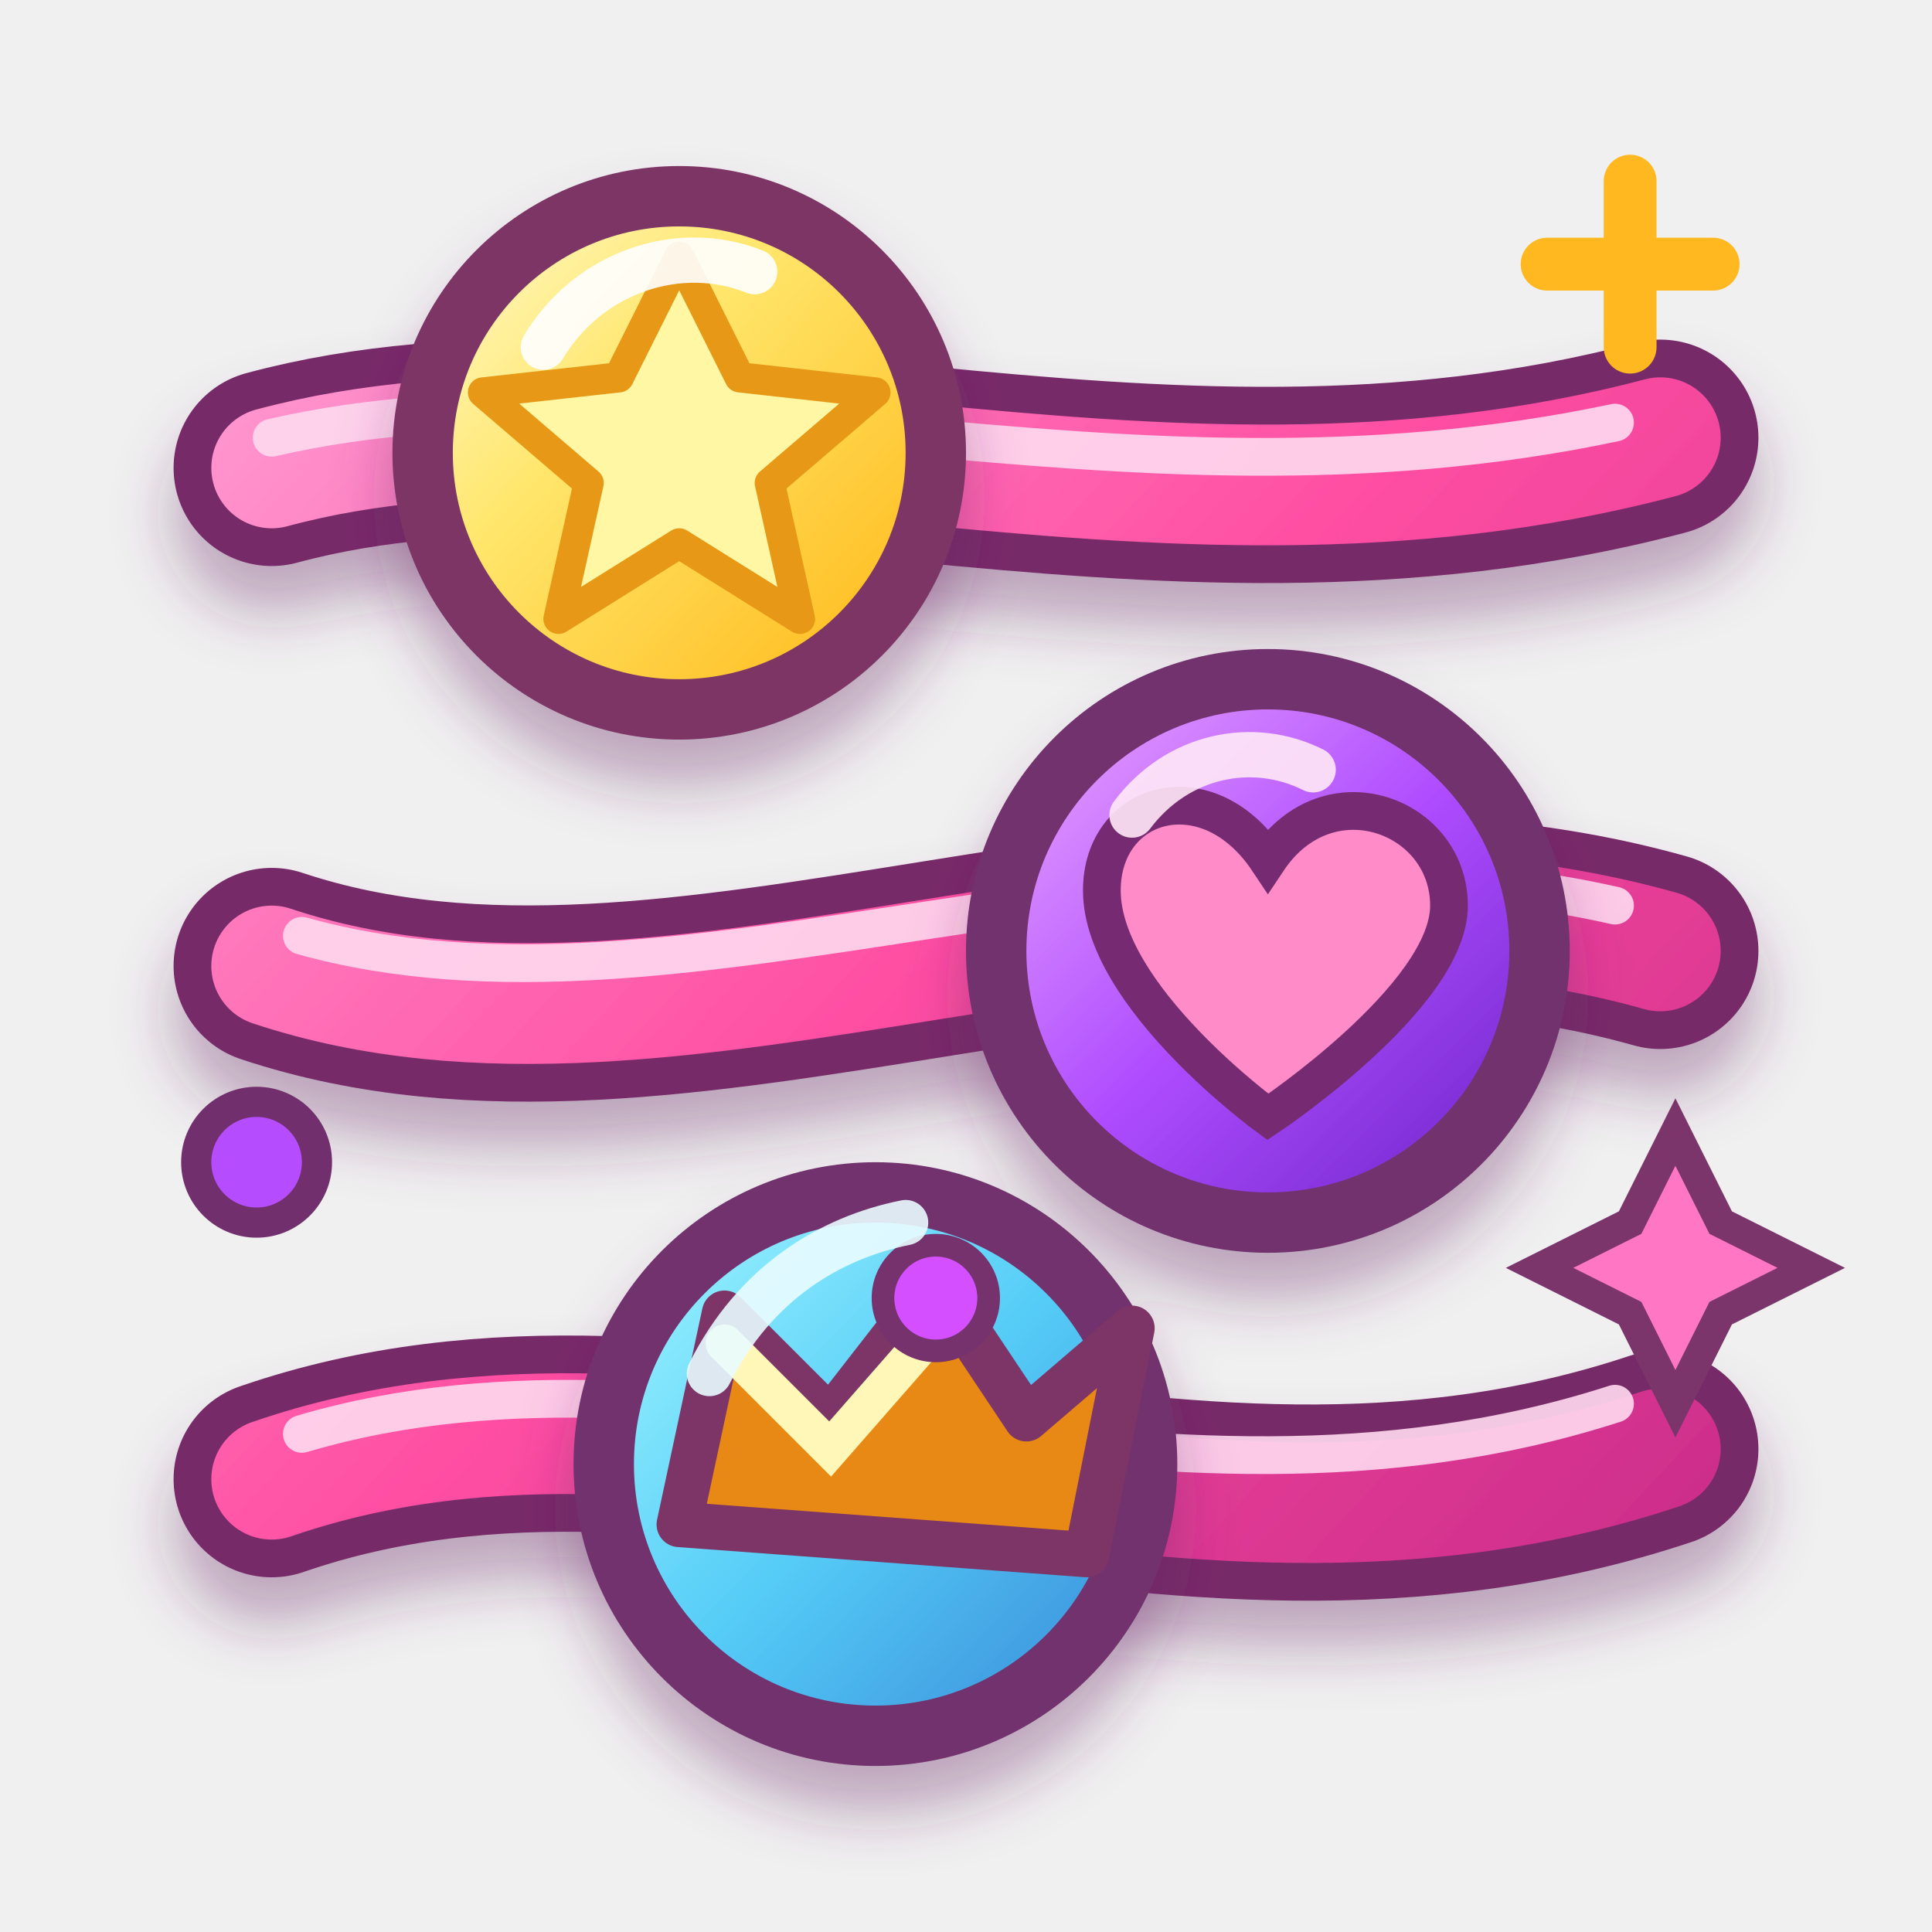
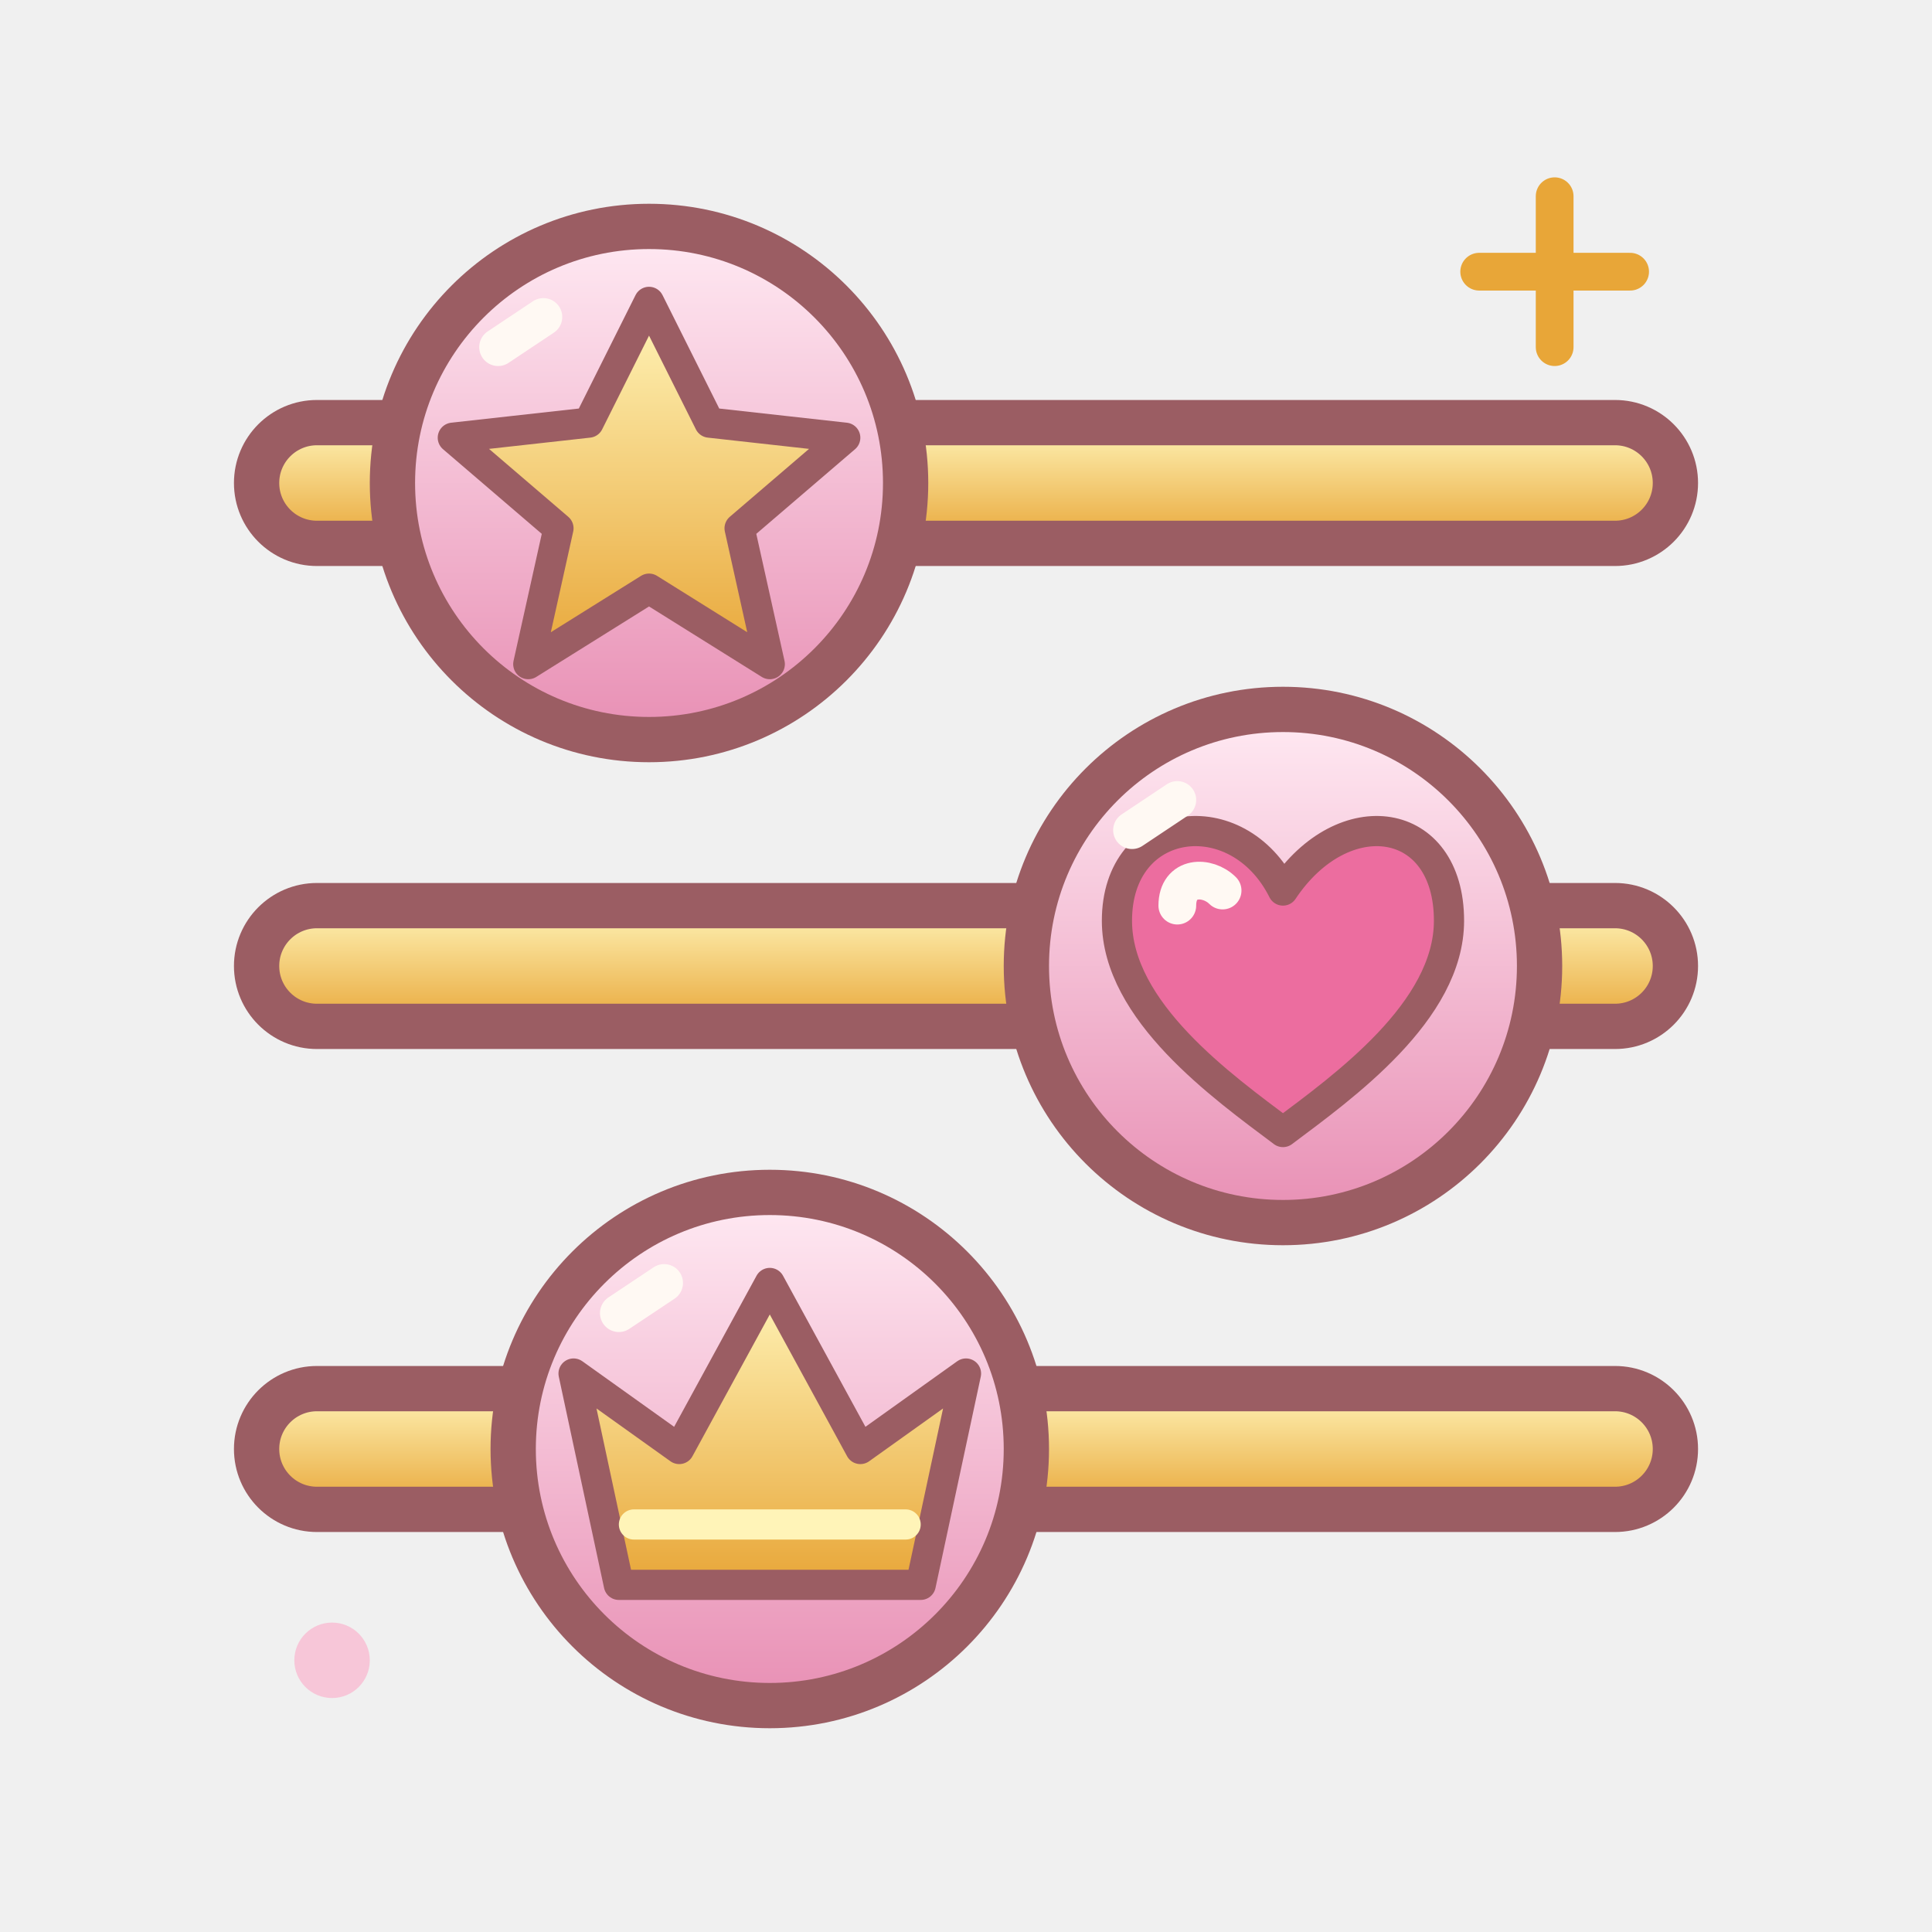
<svg xmlns="http://www.w3.org/2000/svg" viewBox="0 0 128 128" role="img" aria-labelledby="title desc">
  <defs>
-     <linearGradient id="pinkRail" x1="16" y1="18" x2="112" y2="108" gradientUnits="userSpaceOnUse">
-       <stop stop-color="#FF9BD2" />
-       <stop offset="0.48" stop-color="#FF4FA3" />
-       <stop offset="1" stop-color="#C92B89" />
+     <linearGradient id="gold" x2="0" y2="1">
+       <stop stop-color="#FFF4B8" />
+       <stop offset="1" stop-color="#E8A638" />
    </linearGradient>
-     <linearGradient id="gold" x1="28" y1="14" x2="74" y2="58" gradientUnits="userSpaceOnUse">
-       <stop stop-color="#FFFBD0" />
-       <stop offset="0.28" stop-color="#FFE66B" />
-       <stop offset="0.62" stop-color="#FFC128" />
-       <stop offset="1" stop-color="#E88912" />
+     <linearGradient id="rose" x2="0" y2="1">
+       <stop stop-color="#FFEAF3" />
+       <stop offset="1" stop-color="#E88FB4" />
    </linearGradient>
-     <linearGradient id="purple" x1="67" y1="48" x2="99" y2="81" gradientUnits="userSpaceOnUse">
-       <stop stop-color="#E7A1FF" />
-       <stop offset="0.5" stop-color="#AE4CFF" />
-       <stop offset="1" stop-color="#6D25C8" />
-     </linearGradient>
-     <linearGradient id="blue" x1="41" y1="82" x2="74" y2="114" gradientUnits="userSpaceOnUse">
-       <stop stop-color="#9CF4FF" />
-       <stop offset="0.5" stop-color="#55CCF7" />
-       <stop offset="1" stop-color="#398BD9" />
-     </linearGradient>
-     <filter id="shadow" x="-30%" y="-30%" width="170%" height="170%">
-       <feDropShadow dx="0" dy="3" stdDeviation="2" flood-color="#6B2467" flood-opacity="0.38" />
-     </filter>
  </defs>
-   <g filter="url(#shadow)">
-     <path d="M18 31C44 24 76 38 110 29" fill="none" stroke="#772B67" stroke-width="13" stroke-linecap="round" />
-     <path d="M18 31C44 24 76 38 110 29" fill="none" stroke="url(#pinkRail)" stroke-width="8" stroke-linecap="round" />
-     <path d="M18 29C44 23 74 35 107 28" fill="none" stroke="#FFD9EF" stroke-width="2.5" stroke-linecap="round" opacity="0.9" />
-     <path d="M18 64C45 73 78 54 110 63" fill="none" stroke="#772B67" stroke-width="13" stroke-linecap="round" />
-     <path d="M18 64C45 73 78 54 110 63" fill="none" stroke="url(#pinkRail)" stroke-width="8" stroke-linecap="round" />
-     <path d="M20 62C45 69 76 53 107 60" fill="none" stroke="#FFD9EF" stroke-width="2.5" stroke-linecap="round" opacity="0.9" />
-     <path d="M18 98C47 88 77 107 110 96" fill="none" stroke="#772B67" stroke-width="13" stroke-linecap="round" />
-     <path d="M18 98C47 88 77 107 110 96" fill="none" stroke="url(#pinkRail)" stroke-width="8" stroke-linecap="round" />
-     <path d="M20 95C47 87 76 103 107 93" fill="none" stroke="#FFD9EF" stroke-width="2.5" stroke-linecap="round" opacity="0.9" />
+   <g stroke="#9B5D63" stroke-width="3" stroke-linecap="round" stroke-linejoin="round">
+     <rect x="17" y="28" width="94" height="8" rx="4" fill="url(#gold)" />
+     <rect x="17" y="60" width="94" height="8" rx="4" fill="url(#gold)" />
+     <rect x="17" y="92" width="94" height="8" rx="4" fill="url(#gold)" />
+     <circle cx="43" cy="32" r="17" fill="url(#rose)" />
+     <circle cx="85" cy="64" r="17" fill="url(#rose)" />
+     <circle cx="51" cy="96" r="17" fill="url(#rose)" />
+     <path d="M43 20L47 28L56 29L49 35L51 44L43 39L35 44L37 35L30 29L39 28Z" fill="url(#gold)" stroke-width="2" />
+     <path d="M85 75C81 72 74 67 74 61C74 54 82 53 85 59C89 53 96 54 96 61C96 67 89 72 85 75Z" fill="#EC6D9F" stroke-width="2" />
+     <path d="M38 91L45 96L51 85L57 96L64 91L61 105H41Z" fill="url(#gold)" stroke-width="2" />
+     <path d="M42 101H60" fill="none" stroke="#FFF4B8" stroke-width="2" />
  </g>
-   <g filter="url(#shadow)">
-     <circle cx="45" cy="30" r="17" fill="url(#gold)" stroke="#7C3565" stroke-width="4" />
-     <path d="M45 17L49 25L58 26L51 32L53 41L45 36L37 41L39 32L32 26L41 25Z" fill="#FFF7A3" stroke="#E69816" stroke-width="2" stroke-linejoin="round" />
-     <path d="M36 23C39 18 45 16 50 18" fill="none" stroke="#FFFFFF" stroke-width="3" stroke-linecap="round" opacity="0.9" />
-     <circle cx="84" cy="63" r="18" fill="url(#purple)" stroke="#71306D" stroke-width="4" />
-     <path d="M73 59C73 53 80 51 84 57C88 51 96 54 96 60C96 66 84 74 84 74C84 74 73 66 73 59Z" fill="#FF8BC8" stroke="#762C72" stroke-width="2.5" />
-     <path d="M75 54C78 50 83 49 87 51" fill="none" stroke="#FFE8F7" stroke-width="3" stroke-linecap="round" opacity="0.9" />
-     <circle cx="58" cy="97" r="18" fill="url(#blue)" stroke="#71306D" stroke-width="4" />
-     <path d="M45 101L48 87L55 94L62 85L68 94L75 88L72 103Z" fill="url(#gold)" stroke="#7B3566" stroke-width="3" stroke-linejoin="round" />
-     <path d="M48 89L55 96L62 88" fill="none" stroke="#FFF7B7" stroke-width="2.5" stroke-linecap="round" />
-     <circle cx="62" cy="86" r="3.5" fill="#D450FF" stroke="#74316D" stroke-width="1.5" />
-     <path d="M47 91C50 85 55 82 60 81" fill="none" stroke="#E9FCFF" stroke-width="3" stroke-linecap="round" opacity="0.9" />
+   <g fill="none" stroke="#FFF9F3" stroke-width="2.5" stroke-linecap="round">
+     <path d="M33 23L36 21M75 55L78 53M41 87L44 85" />
+     <path d="M78 60C78 58 80 58 81 59" />
  </g>
-   <path d="M108 12V23M102.5 17.5H113.5" stroke="#FFB820" stroke-width="3.5" stroke-linecap="round" />
-   <path d="M111 75L114 81L120 84L114 87L111 93L108 87L102 84L108 81Z" fill="#FF77C4" stroke="#7B356B" stroke-width="2" />
-   <circle cx="17" cy="77" r="4" fill="#B54DFF" stroke="#71306D" stroke-width="2" />
+   <path d="M103 13V23M98 18H108" stroke="#E8A638" stroke-width="2.5" stroke-linecap="round" />
+   <circle cx="22" cy="110" r="2.5" fill="#F7C6D8" />
</svg>
